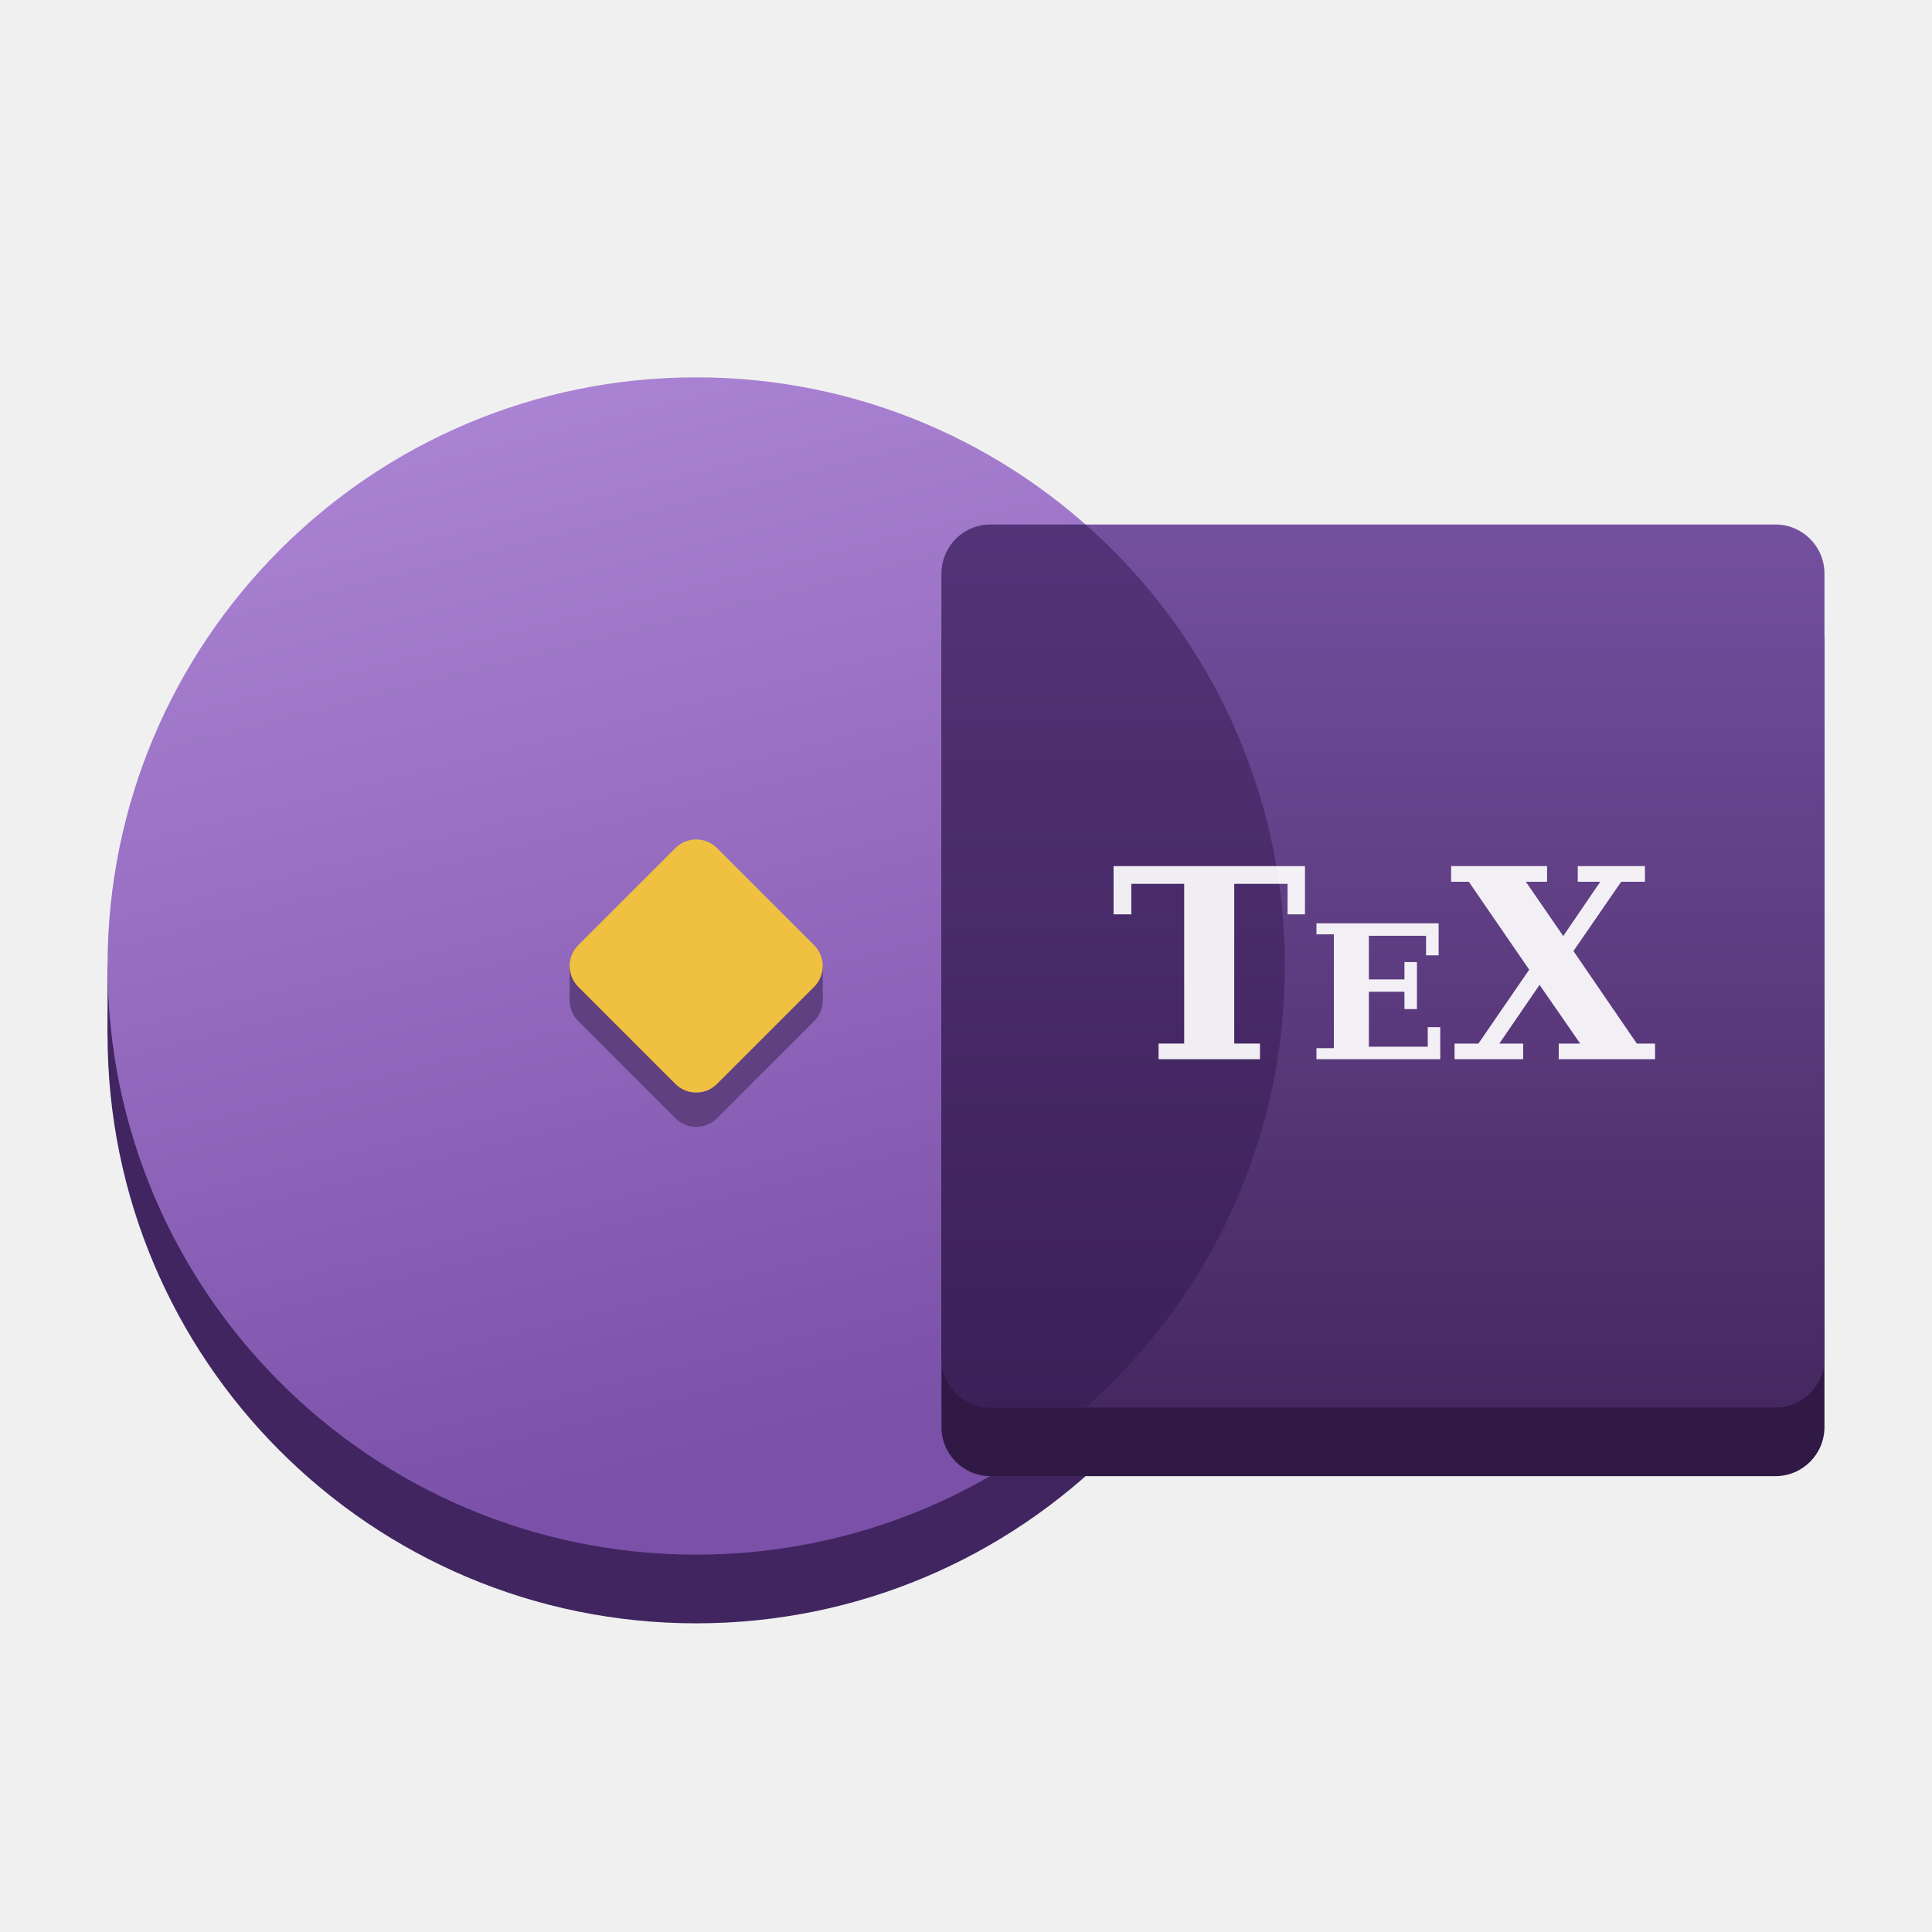
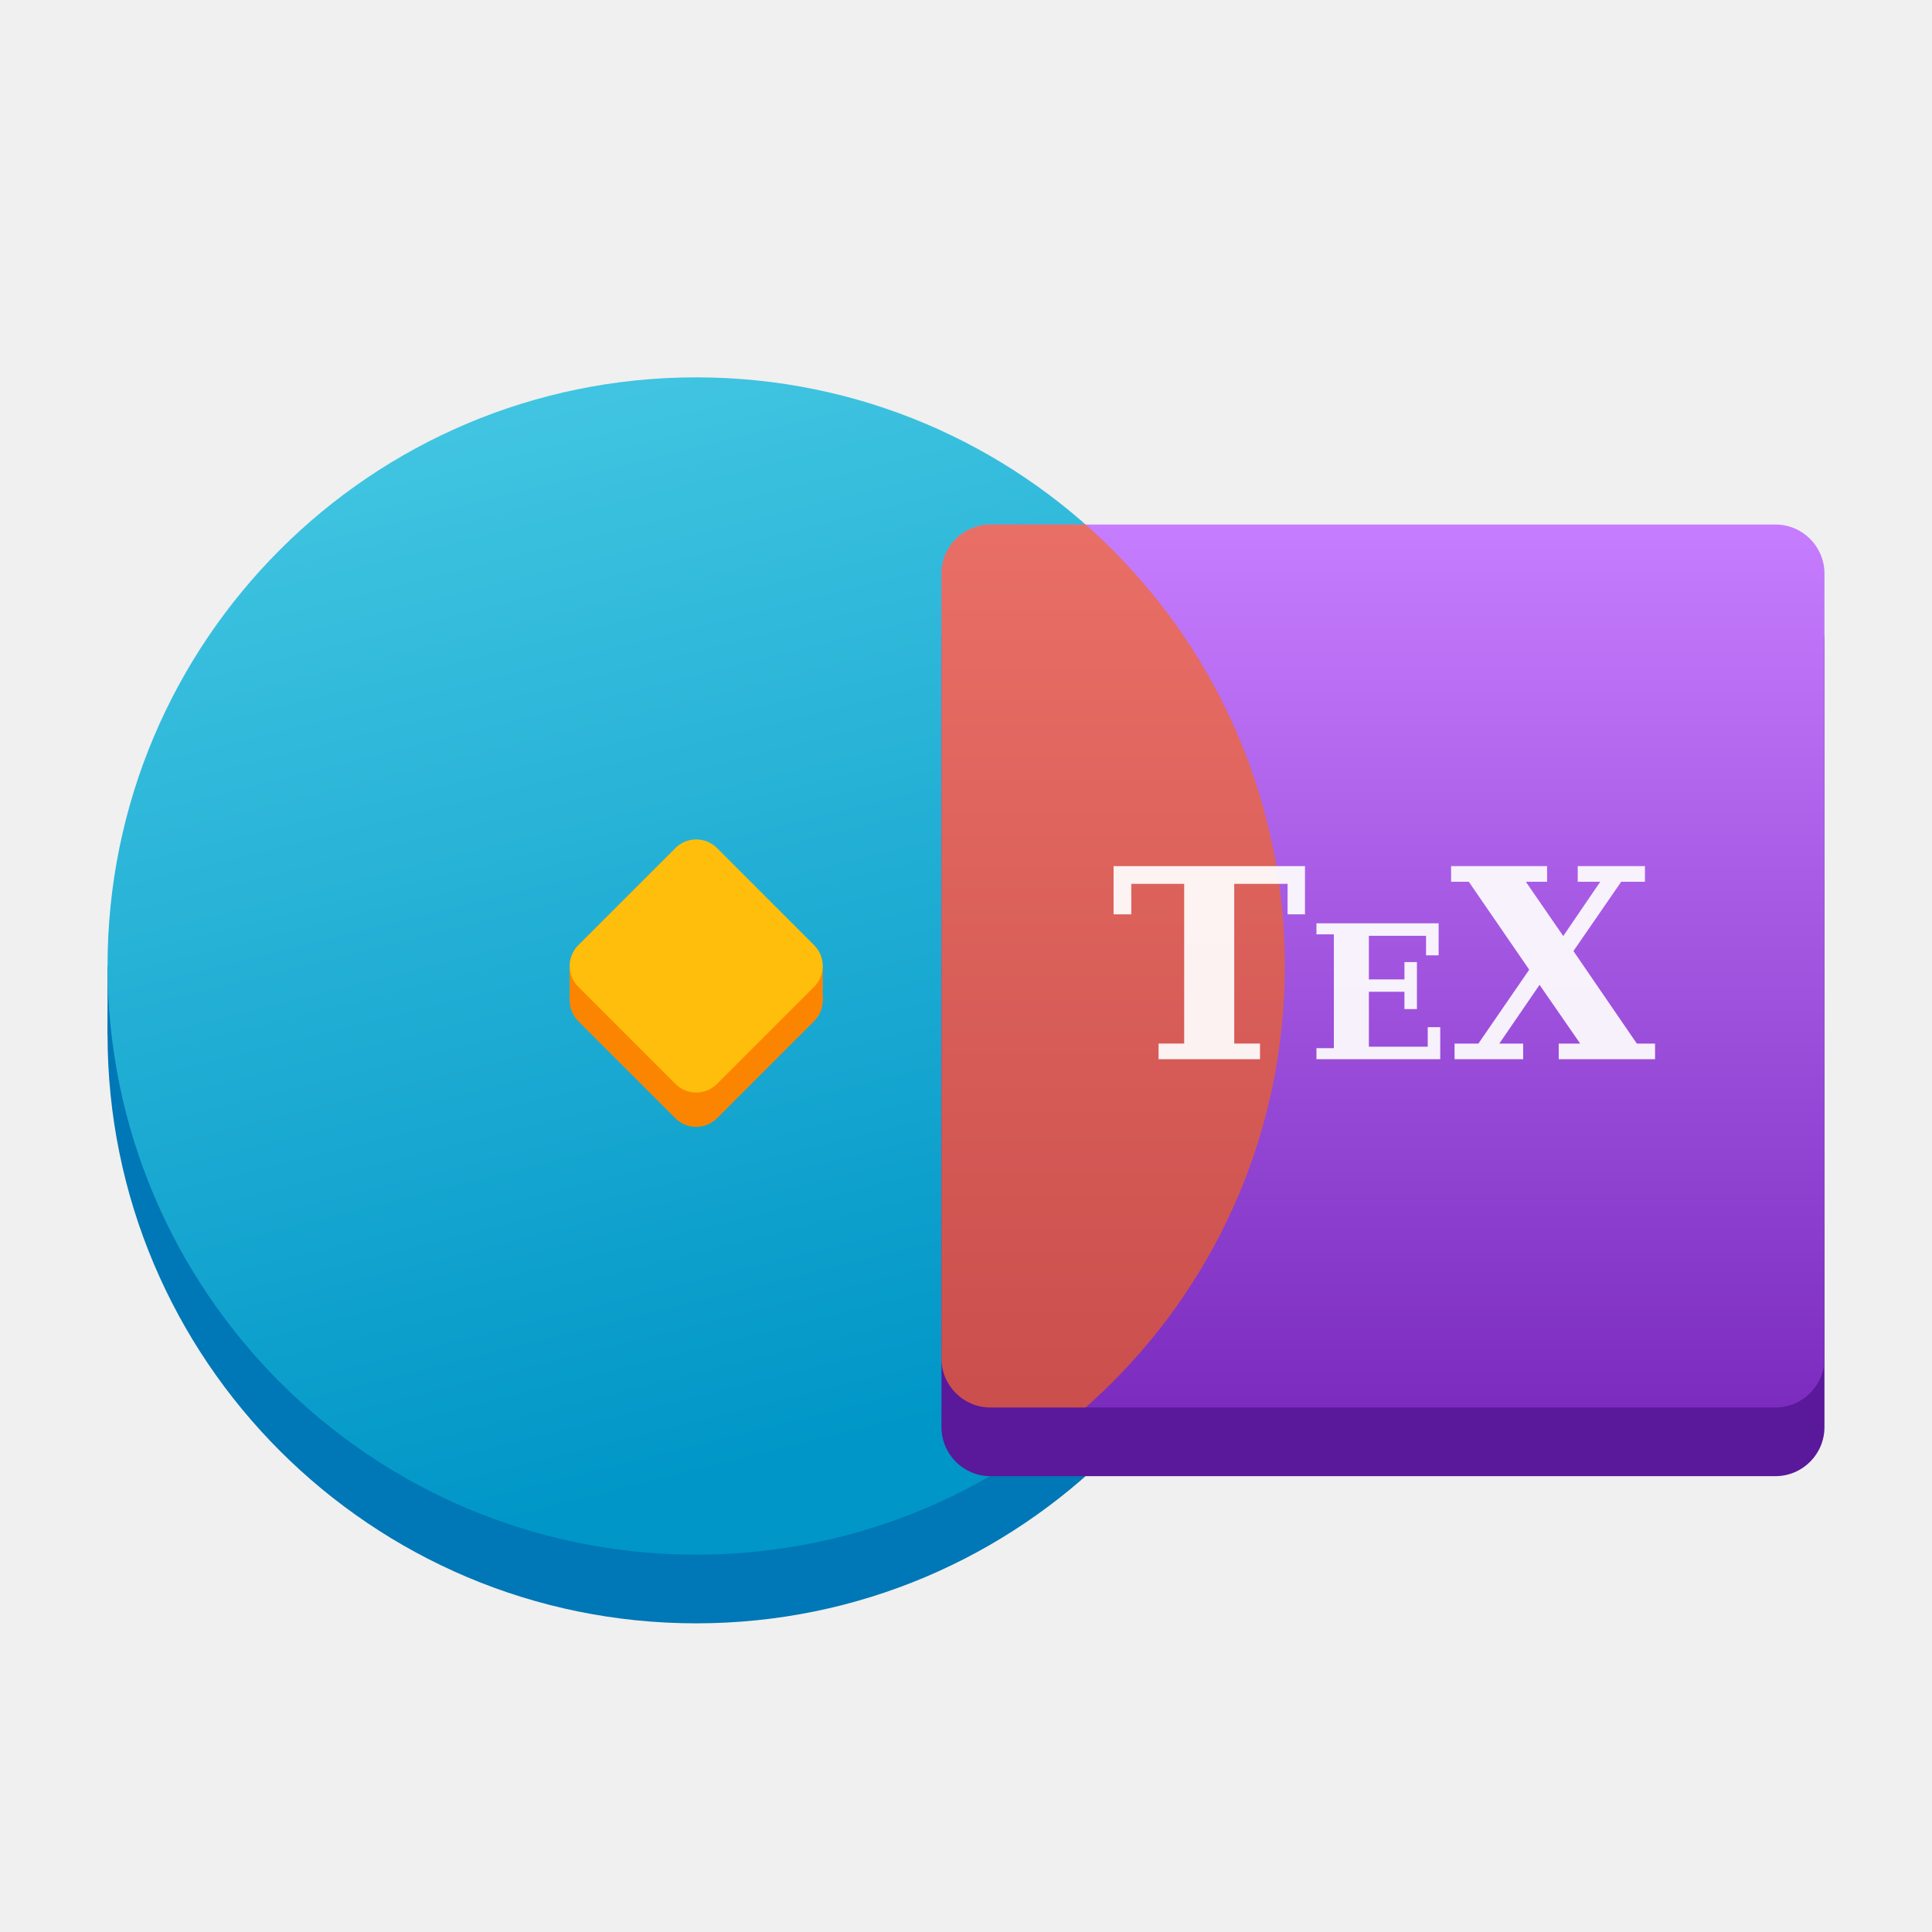
<svg xmlns="http://www.w3.org/2000/svg" width="512" height="512" viewBox="0 0 512 512" version="1.1">
  <defs>
    <linearGradient id="circGrad" x1="0" y1="0" x2="0.25" y2="1">
-       <stop offset="0" stop-color="#b088d8" />
-       <stop offset="1" stop-color="#7a50a8" />
+       <stop offset="0" stop-color="#48CAE4" />
+       <stop offset="1" stop-color="#0096C7" />
    </linearGradient>
    <linearGradient id="sqGrad" x1="0" y1="0" x2="0" y2="1">
-       <stop offset="0" stop-color="#7450a0" />
-       <stop offset="1" stop-color="#452860" />
+       <stop offset="0" stop-color="#C77DFF" />
+       <stop offset="1" stop-color="#7B2CBF" />
    </linearGradient>
    <linearGradient id="hl" x1="0" y1="0" x2="1" y2="0">
      <stop offset="0%" stop-color="#c0a0e8" stop-opacity="0" />
      <stop offset="50%" stop-color="#c0a0e8" stop-opacity="0.5" />
      <stop offset="100%" stop-color="#c0a0e8" stop-opacity="0" />
    </linearGradient>
    <clipPath id="circClip">
      <circle cx="201" cy="256" r="120" />
    </clipPath>
    <clipPath id="sqClip">
      <rect x="251" y="166" width="180" height="180" rx="10" ry="10" />
    </clipPath>
  </defs>
  <g transform="translate(256,256) scale(1.3) translate(-256,-256)">
-     <circle cx="201" cy="270" r="120" fill="#402560" />
-     <rect x="81" y="256" width="240" height="14" fill="#402560" />
+     <circle cx="201" cy="270" r="120" fill="#0077B6" />
+     <rect x="81" y="256" width="240" height="14" fill="#0077B6" />
    <circle cx="201" cy="256" r="120" fill="url(#circGrad)" />
-     <rect x="251" y="180" width="180" height="180" rx="10" ry="10" fill="#301a45" />
+     <rect x="251" y="180" width="180" height="180" rx="10" ry="10" fill="#5A189A" />
    <rect x="251" y="166" width="180" height="180" rx="10" ry="10" fill="url(#sqGrad)" />
    <g clip-path="url(#circClip)">
-       <rect x="251" y="166" width="180" height="180" rx="10" ry="10" fill="#321850" fill-opacity="0.5" />
+       <rect x="251" y="166" width="180" height="180" rx="10" ry="10" fill="#FF6600" fill-opacity="0.6" />
    </g>
-     <rect x="181" y="243" width="40" height="40" rx="6" ry="6" fill="#604080" transform="rotate(45,201,263)" />
-     <rect x="175.201" y="256" width="51.598" height="7" fill="#604080" />
-     <rect x="181" y="236" width="40" height="40" rx="6" ry="6" fill="#f0c040" transform="rotate(45,201,256)" />
+     <rect x="181" y="243" width="40" height="40" rx="6" ry="6" fill="#FB8500" transform="rotate(45,201,263)" />
+     <rect x="175.201" y="256" width="51.598" height="7" fill="#FB8500" />
+     <rect x="181" y="236" width="40" height="40" rx="6" ry="6" fill="#FFBE0B" transform="rotate(45,201,256)" />
    <text x="341" y="275" fill="white" fill-opacity="0.92" font-family="'STIX Two Text', 'DejaVu Serif', 'Noto Serif', serif" font-size="54" font-weight="bold" text-anchor="middle">
    T<tspan font-size="38">E</tspan>X
  </text>
  </g>
</svg>
